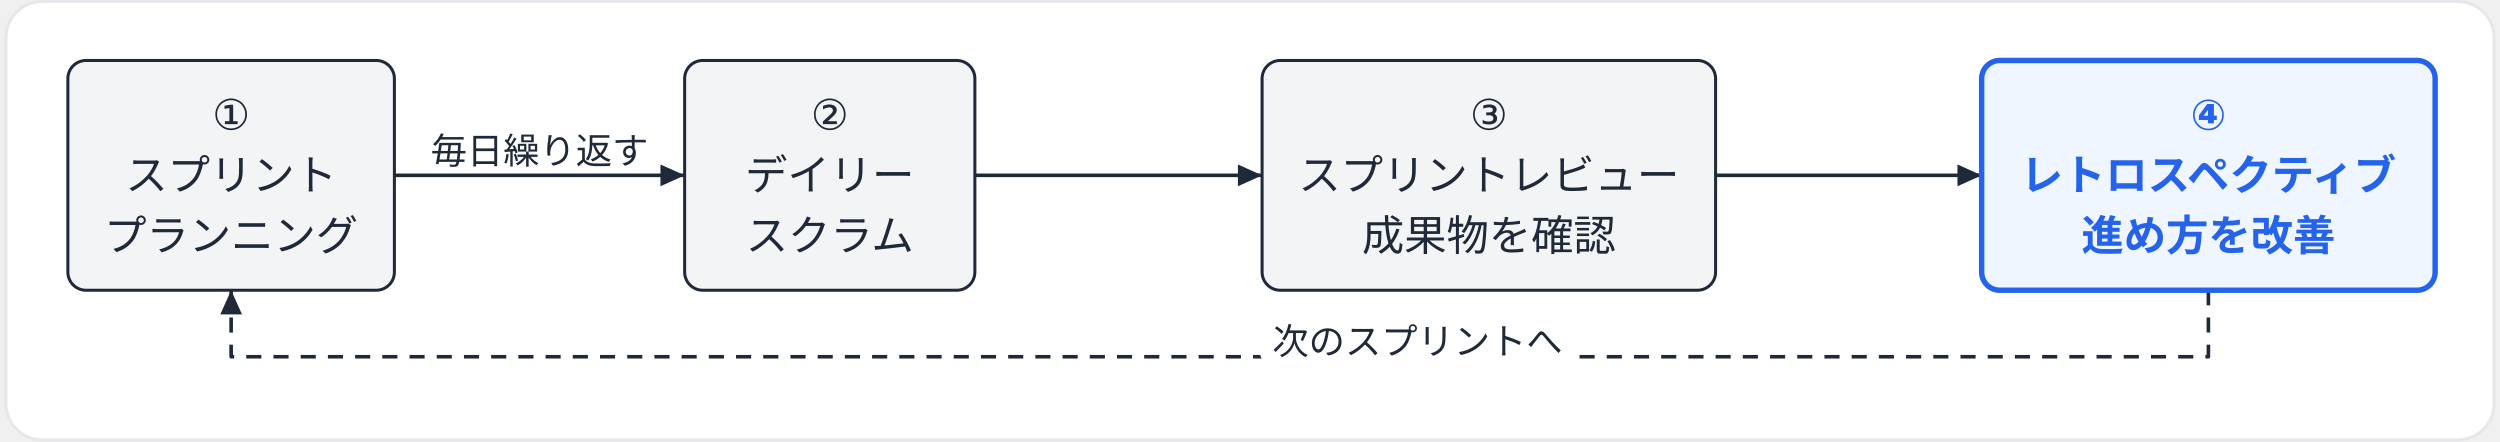
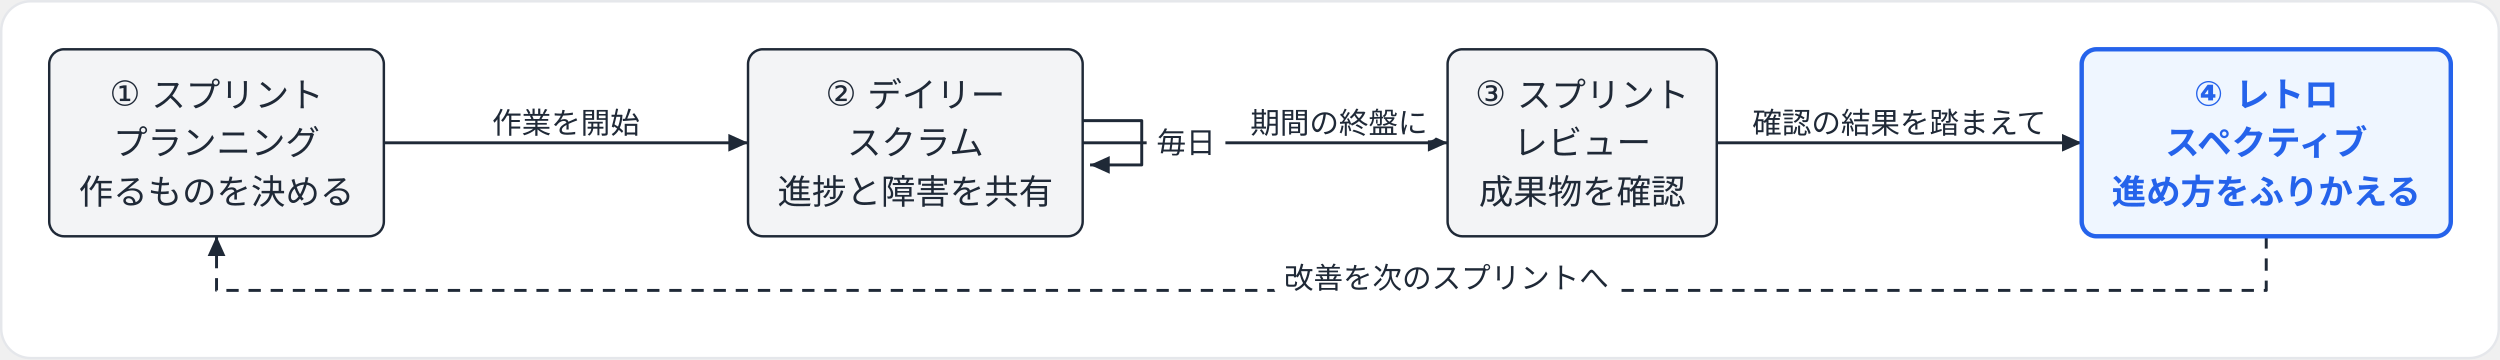
- <svg xmlns="http://www.w3.org/2000/svg" width="640" height="113" viewBox="0 0 824 146">
-   <rect x="0.5" y="0.5" width="823" height="145" rx="12" fill="#ffffff" stroke="#e5e7eb" stroke-width="1" />
+ <svg xmlns="http://www.w3.org/2000/svg" width="640" height="92" viewBox="0 0 1016 146">
+   <rect x="0.5" y="0.5" width="1015" height="145" rx="12" fill="#ffffff" stroke="#e5e7eb" stroke-width="1" />
  <g transform="translate(20 20)">
-     <polyline points="109,38 205,38" fill="none" stroke="#1f2937" stroke-width="1.2" stroke-linejoin="round" />
-     <polygon points="205,38 197,41.6 197,34.4" fill="#1f2937" />
-     <polyline points="301,38 396,38" fill="none" stroke="#1f2937" stroke-width="1.2" stroke-linejoin="round" />
-     <polygon points="396,38 388,41.6 388,34.4" fill="#1f2937" />
-     <polyline points="546,38 634,38" fill="none" stroke="#1f2937" stroke-width="1.2" stroke-linejoin="round" />
-     <polygon points="634,38 626,41.6 626,34.4" fill="#1f2937" />
-     <polyline points="709,76 709,98 55,98 55,76" fill="none" stroke="#1f2937" stroke-width="1.2" stroke-dasharray="5 4" stroke-linejoin="round" />
-     <polygon points="55,76 58.6,84 51.4,84" fill="#1f2937" />
-     <rect x="1" y="0" width="108" height="76" rx="6" fill="#f3f4f6" stroke="#1f2937" stroke-width="1" />
-     <text x="55" y="22.9" font-family="Hiragino Sans, Hiragino Kaku Gothic ProN, Noto Sans JP, Yu Gothic, Meiryo, sans-serif" font-size="14" fill="#1f2937" text-anchor="middle">①</text>
-     <text x="55" y="42.9" font-family="Hiragino Sans, Hiragino Kaku Gothic ProN, Noto Sans JP, Yu Gothic, Meiryo, sans-serif" font-size="14" fill="#1f2937" text-anchor="middle">スプリント</text>
-     <text x="55" y="62.9" font-family="Hiragino Sans, Hiragino Kaku Gothic ProN, Noto Sans JP, Yu Gothic, Meiryo, sans-serif" font-size="14" fill="#1f2937" text-anchor="middle">プランニング</text>
-     <rect x="205" y="0" width="96" height="76" rx="6" fill="#f3f4f6" stroke="#1f2937" stroke-width="1" />
-     <text x="253" y="22.9" font-family="Hiragino Sans, Hiragino Kaku Gothic ProN, Noto Sans JP, Yu Gothic, Meiryo, sans-serif" font-size="14" fill="#1f2937" text-anchor="middle">②</text>
-     <text x="253" y="42.9" font-family="Hiragino Sans, Hiragino Kaku Gothic ProN, Noto Sans JP, Yu Gothic, Meiryo, sans-serif" font-size="14" fill="#1f2937" text-anchor="middle">デイリー</text>
-     <text x="253" y="62.9" font-family="Hiragino Sans, Hiragino Kaku Gothic ProN, Noto Sans JP, Yu Gothic, Meiryo, sans-serif" font-size="14" fill="#1f2937" text-anchor="middle">スクラム</text>
-     <rect x="396" y="0" width="150" height="76" rx="6" fill="#f3f4f6" stroke="#1f2937" stroke-width="1" />
-     <text x="471" y="22.9" font-family="Hiragino Sans, Hiragino Kaku Gothic ProN, Noto Sans JP, Yu Gothic, Meiryo, sans-serif" font-size="14" fill="#1f2937" text-anchor="middle">③</text>
-     <text x="471" y="42.9" font-family="Hiragino Sans, Hiragino Kaku Gothic ProN, Noto Sans JP, Yu Gothic, Meiryo, sans-serif" font-size="14" fill="#1f2937" text-anchor="middle">スプリントレビュー</text>
-     <text x="471" y="62.9" font-family="Hiragino Sans, Hiragino Kaku Gothic ProN, Noto Sans JP, Yu Gothic, Meiryo, sans-serif" font-size="14" fill="#1f2937" text-anchor="middle">成果物を確認</text>
-     <rect x="634" y="0" width="150" height="76" rx="6" fill="#eff6ff" stroke="#2563eb" stroke-width="1.8" />
-     <text x="709" y="22.9" font-family="Hiragino Sans, Hiragino Kaku Gothic ProN, Noto Sans JP, Yu Gothic, Meiryo, sans-serif" font-size="14" fill="#2563eb" text-anchor="middle" font-weight="600">④</text>
-     <text x="709" y="42.9" font-family="Hiragino Sans, Hiragino Kaku Gothic ProN, Noto Sans JP, Yu Gothic, Meiryo, sans-serif" font-size="14" fill="#2563eb" text-anchor="middle" font-weight="600">レトロスペクティブ</text>
-     <text x="709" y="62.9" font-family="Hiragino Sans, Hiragino Kaku Gothic ProN, Noto Sans JP, Yu Gothic, Meiryo, sans-serif" font-size="14" fill="#2563eb" text-anchor="middle" font-weight="600">進め方を改善</text>
-     <rect x="117" y="21" width="80" height="16" rx="3" fill="#ffffff" />
-     <text x="157" y="34.2" font-family="Hiragino Sans, Hiragino Kaku Gothic ProN, Noto Sans JP, Yu Gothic, Meiryo, sans-serif" font-size="12" fill="#1f2937" text-anchor="middle">毎日繰り返す</text>
-     <rect x="395.4" y="84" width="104" height="16" rx="3" fill="#ffffff" />
-     <text x="447.4" y="97.2" font-family="Hiragino Sans, Hiragino Kaku Gothic ProN, Noto Sans JP, Yu Gothic, Meiryo, sans-serif" font-size="12" fill="#1f2937" text-anchor="middle">次のスプリントへ</text>
+     <polyline points="136,38 284,38" fill="none" stroke="#1f2937" stroke-width="1.2" stroke-linejoin="round" />
+     <polygon points="284,38 276,41.6 276,34.4" fill="#1f2937" />
+     <polyline points="420,29 444,29 444,47 423,47" fill="none" stroke="#1f2937" stroke-width="1.2" stroke-linejoin="round" />
+     <polygon points="423,47 431,43.4 431,50.6" fill="#1f2937" />
+     <polyline points="420,38 568.3,38" fill="none" stroke="#1f2937" stroke-width="1.2" stroke-linejoin="round" />
+     <polygon points="568.3,38 560.3,41.6 560.3,34.4" fill="#1f2937" />
+     <polyline points="677.7,38 826,38" fill="none" stroke="#1f2937" stroke-width="1.2" stroke-linejoin="round" />
+     <polygon points="826,38 818,41.6 818,34.4" fill="#1f2937" />
+     <polyline points="901,76 901,98 68,98 68,76" fill="none" stroke="#1f2937" stroke-width="1.2" stroke-dasharray="5 4" stroke-linejoin="round" />
+     <polygon points="68,76 71.6,84 64.4,84" fill="#1f2937" />
+     <rect x="0" y="0" width="136" height="76" rx="6" fill="#f3f4f6" stroke="#1f2937" stroke-width="1" />
+     <text x="68" y="22.9" font-family="Hiragino Sans, Hiragino Kaku Gothic ProN, Noto Sans JP, Yu Gothic, Meiryo, sans-serif" font-size="14" fill="#1f2937" text-anchor="middle">① スプリント</text>
+     <text x="68" y="42.9" font-family="Hiragino Sans, Hiragino Kaku Gothic ProN, Noto Sans JP, Yu Gothic, Meiryo, sans-serif" font-size="14" fill="#1f2937" text-anchor="middle">プランニング</text>
+     <text x="68" y="62.9" font-family="Hiragino Sans, Hiragino Kaku Gothic ProN, Noto Sans JP, Yu Gothic, Meiryo, sans-serif" font-size="14" fill="#1f2937" text-anchor="middle">作るものを決める</text>
+     <rect x="284" y="0" width="136" height="76" rx="6" fill="#f3f4f6" stroke="#1f2937" stroke-width="1" />
+     <text x="352" y="22.9" font-family="Hiragino Sans, Hiragino Kaku Gothic ProN, Noto Sans JP, Yu Gothic, Meiryo, sans-serif" font-size="14" fill="#1f2937" text-anchor="middle">② デイリー</text>
+     <text x="352" y="42.9" font-family="Hiragino Sans, Hiragino Kaku Gothic ProN, Noto Sans JP, Yu Gothic, Meiryo, sans-serif" font-size="14" fill="#1f2937" text-anchor="middle">スクラム</text>
+     <text x="352" y="62.9" font-family="Hiragino Sans, Hiragino Kaku Gothic ProN, Noto Sans JP, Yu Gothic, Meiryo, sans-serif" font-size="14" fill="#1f2937" text-anchor="middle">進捗と障害を共有</text>
+     <rect x="568.3" y="0" width="109.4" height="76" rx="6" fill="#f3f4f6" stroke="#1f2937" stroke-width="1" />
+     <text x="623" y="22.9" font-family="Hiragino Sans, Hiragino Kaku Gothic ProN, Noto Sans JP, Yu Gothic, Meiryo, sans-serif" font-size="14" fill="#1f2937" text-anchor="middle">③ スプリント</text>
+     <text x="623" y="42.9" font-family="Hiragino Sans, Hiragino Kaku Gothic ProN, Noto Sans JP, Yu Gothic, Meiryo, sans-serif" font-size="14" fill="#1f2937" text-anchor="middle">レビュー</text>
+     <text x="623" y="62.9" font-family="Hiragino Sans, Hiragino Kaku Gothic ProN, Noto Sans JP, Yu Gothic, Meiryo, sans-serif" font-size="14" fill="#1f2937" text-anchor="middle">成果物を確認</text>
+     <rect x="826" y="0" width="150" height="76" rx="6" fill="#eff6ff" stroke="#2563eb" stroke-width="1.8" />
+     <text x="901" y="22.9" font-family="Hiragino Sans, Hiragino Kaku Gothic ProN, Noto Sans JP, Yu Gothic, Meiryo, sans-serif" font-size="14" fill="#2563eb" text-anchor="middle" font-weight="600">④ レトロ</text>
+     <text x="901" y="42.9" font-family="Hiragino Sans, Hiragino Kaku Gothic ProN, Noto Sans JP, Yu Gothic, Meiryo, sans-serif" font-size="14" fill="#2563eb" text-anchor="middle" font-weight="600">スペクティブ</text>
+     <text x="901" y="62.9" font-family="Hiragino Sans, Hiragino Kaku Gothic ProN, Noto Sans JP, Yu Gothic, Meiryo, sans-serif" font-size="14" fill="#2563eb" text-anchor="middle" font-weight="600">進め方をふりかえる</text>
+     <rect x="176" y="21" width="68" height="16" rx="3" fill="#ffffff" />
+     <text x="210" y="34.2" font-family="Hiragino Sans, Hiragino Kaku Gothic ProN, Noto Sans JP, Yu Gothic, Meiryo, sans-serif" font-size="12" fill="#1f2937" text-anchor="middle">作業を開始</text>
+     <rect x="446" y="29" width="32" height="16" rx="3" fill="#ffffff" />
+     <text x="462" y="42.2" font-family="Hiragino Sans, Hiragino Kaku Gothic ProN, Noto Sans JP, Yu Gothic, Meiryo, sans-serif" font-size="12" fill="#1f2937" text-anchor="middle">毎日</text>
+     <rect x="484.15" y="21" width="80" height="16" rx="3" fill="#ffffff" />
+     <text x="524.15" y="34.2" font-family="Hiragino Sans, Hiragino Kaku Gothic ProN, Noto Sans JP, Yu Gothic, Meiryo, sans-serif" font-size="12" fill="#1f2937" text-anchor="middle">期間の終盤に</text>
+     <rect x="687.85" y="21" width="128" height="16" rx="3" fill="#ffffff" />
+     <text x="751.85" y="34.2" font-family="Hiragino Sans, Hiragino Kaku Gothic ProN, Noto Sans JP, Yu Gothic, Meiryo, sans-serif" font-size="12" fill="#1f2937" text-anchor="middle">確認の結果を踏まえて</text>
+     <rect x="497.8" y="84" width="140" height="16" rx="3" fill="#ffffff" />
+     <text x="567.8" y="97.2" font-family="Hiragino Sans, Hiragino Kaku Gothic ProN, Noto Sans JP, Yu Gothic, Meiryo, sans-serif" font-size="12" fill="#1f2937" text-anchor="middle">改善を次のスプリントへ</text>
  </g>
</svg>
